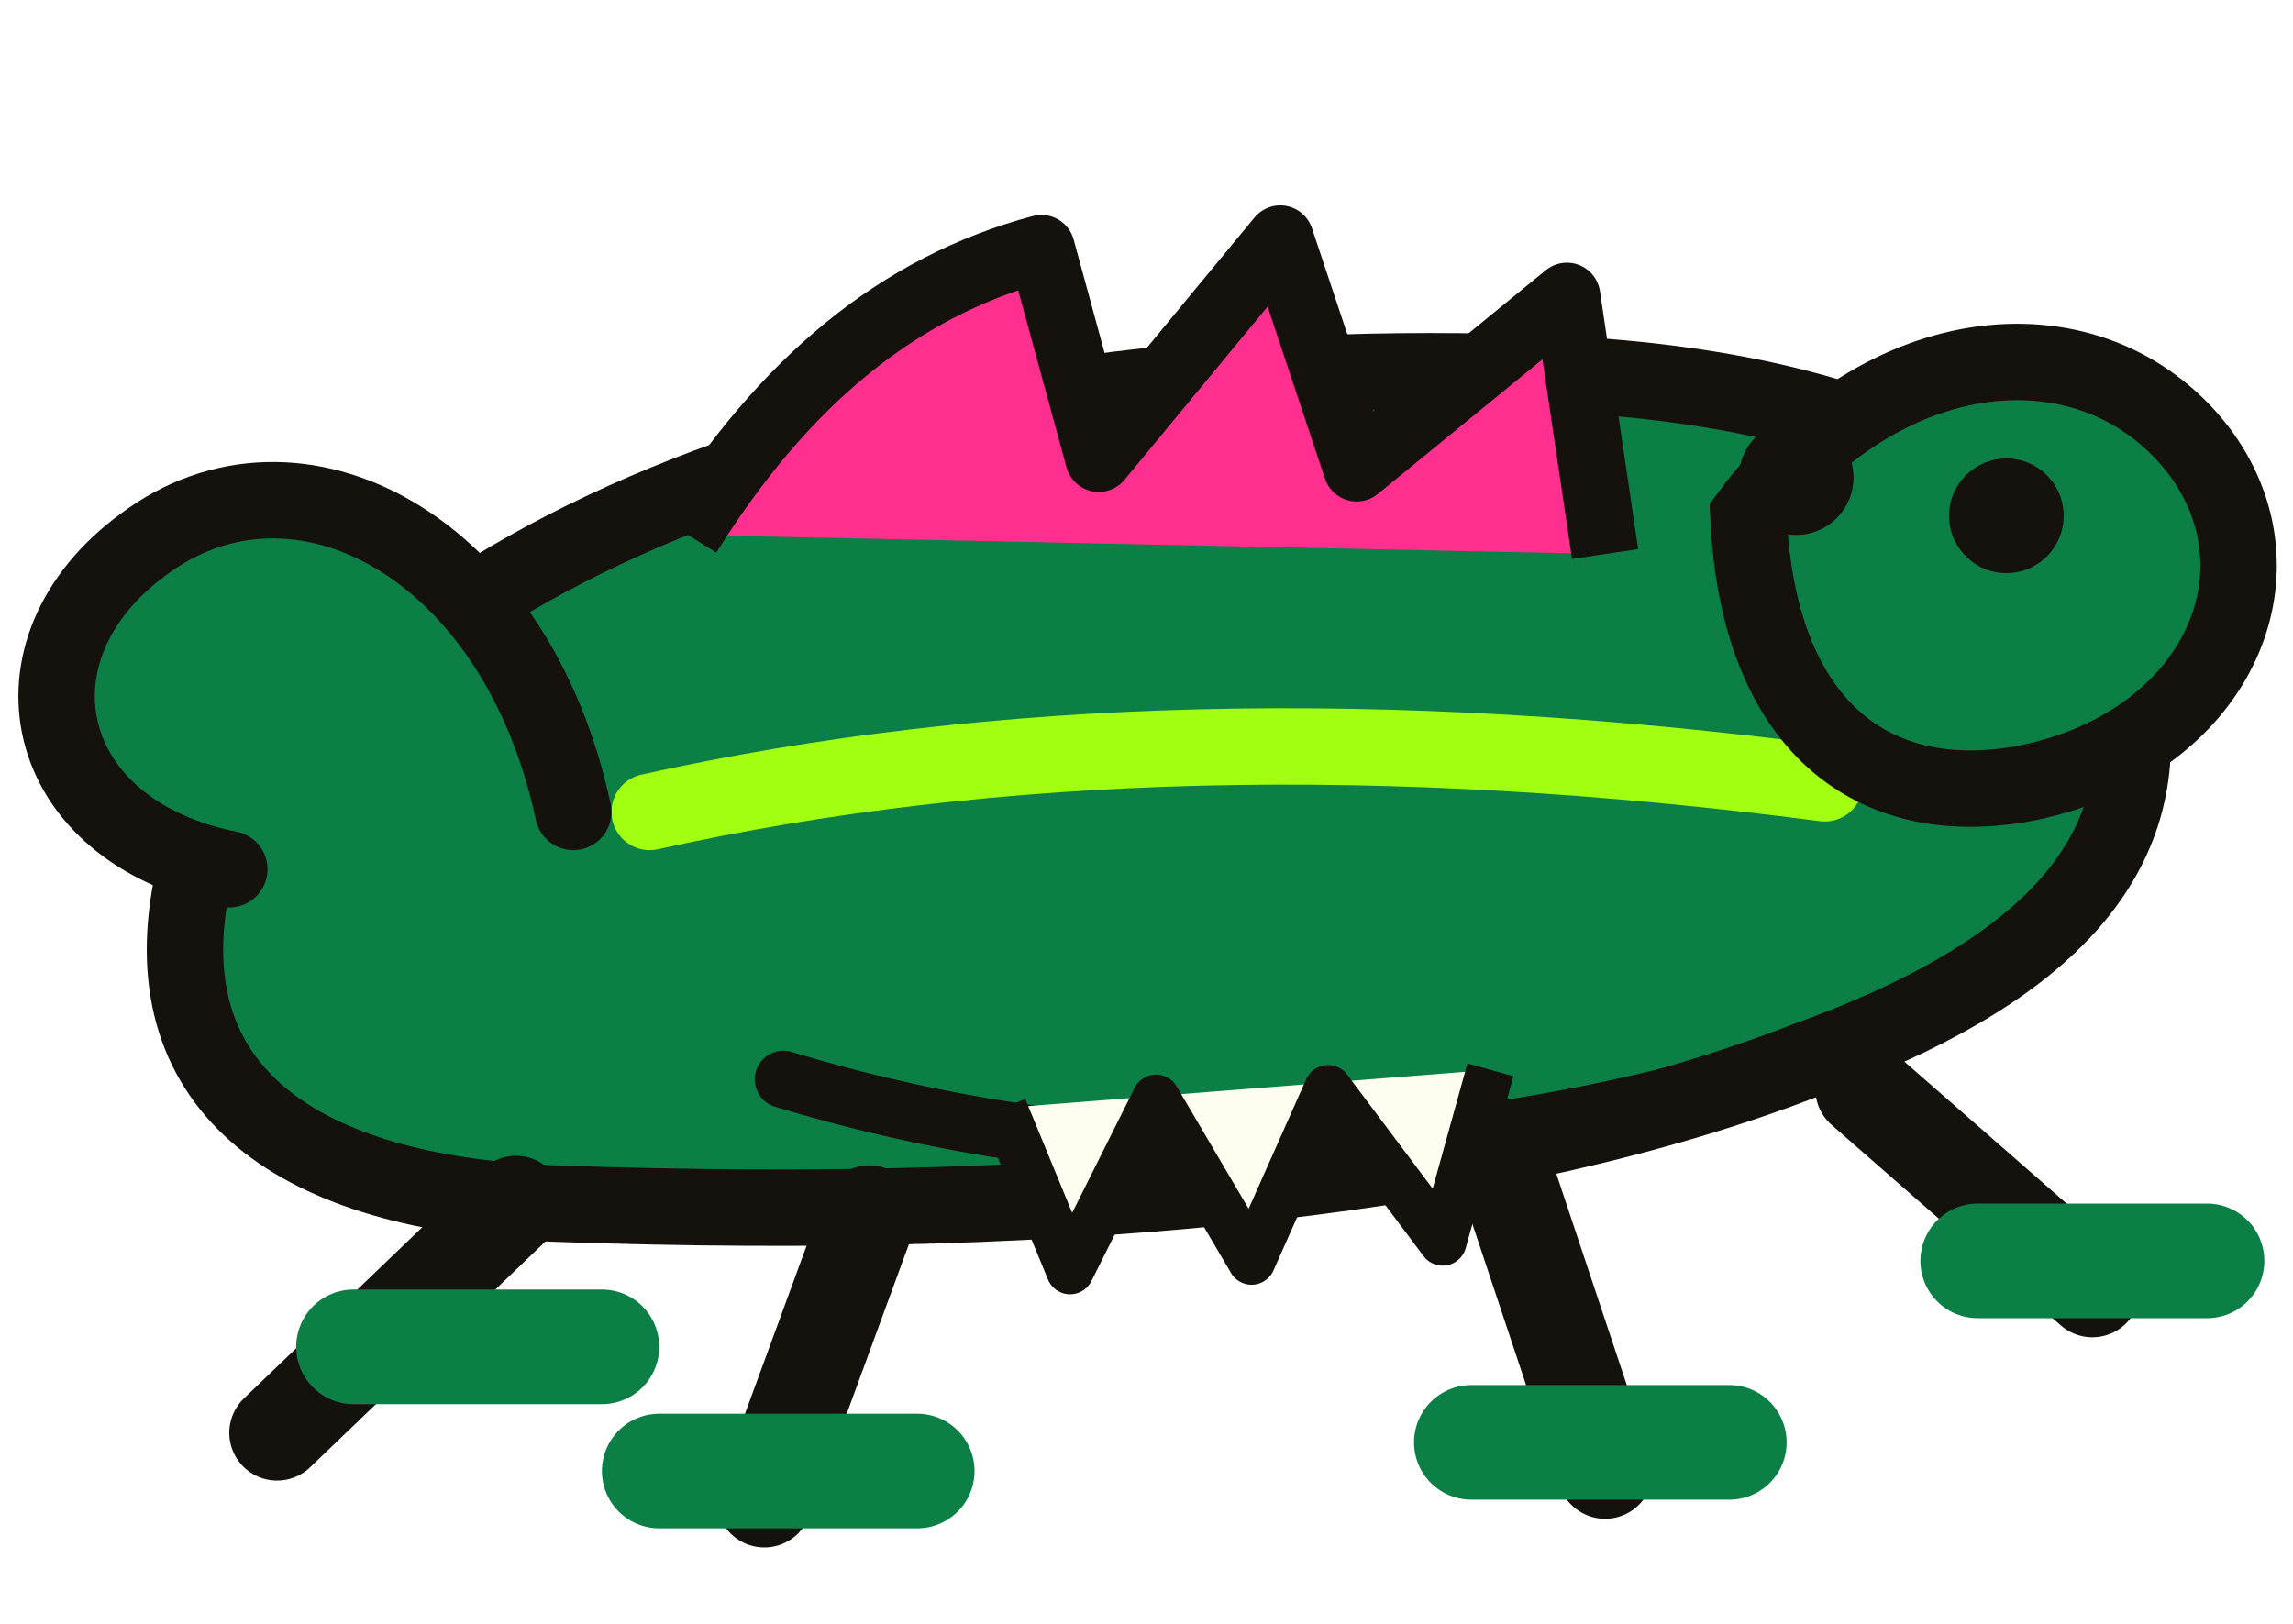
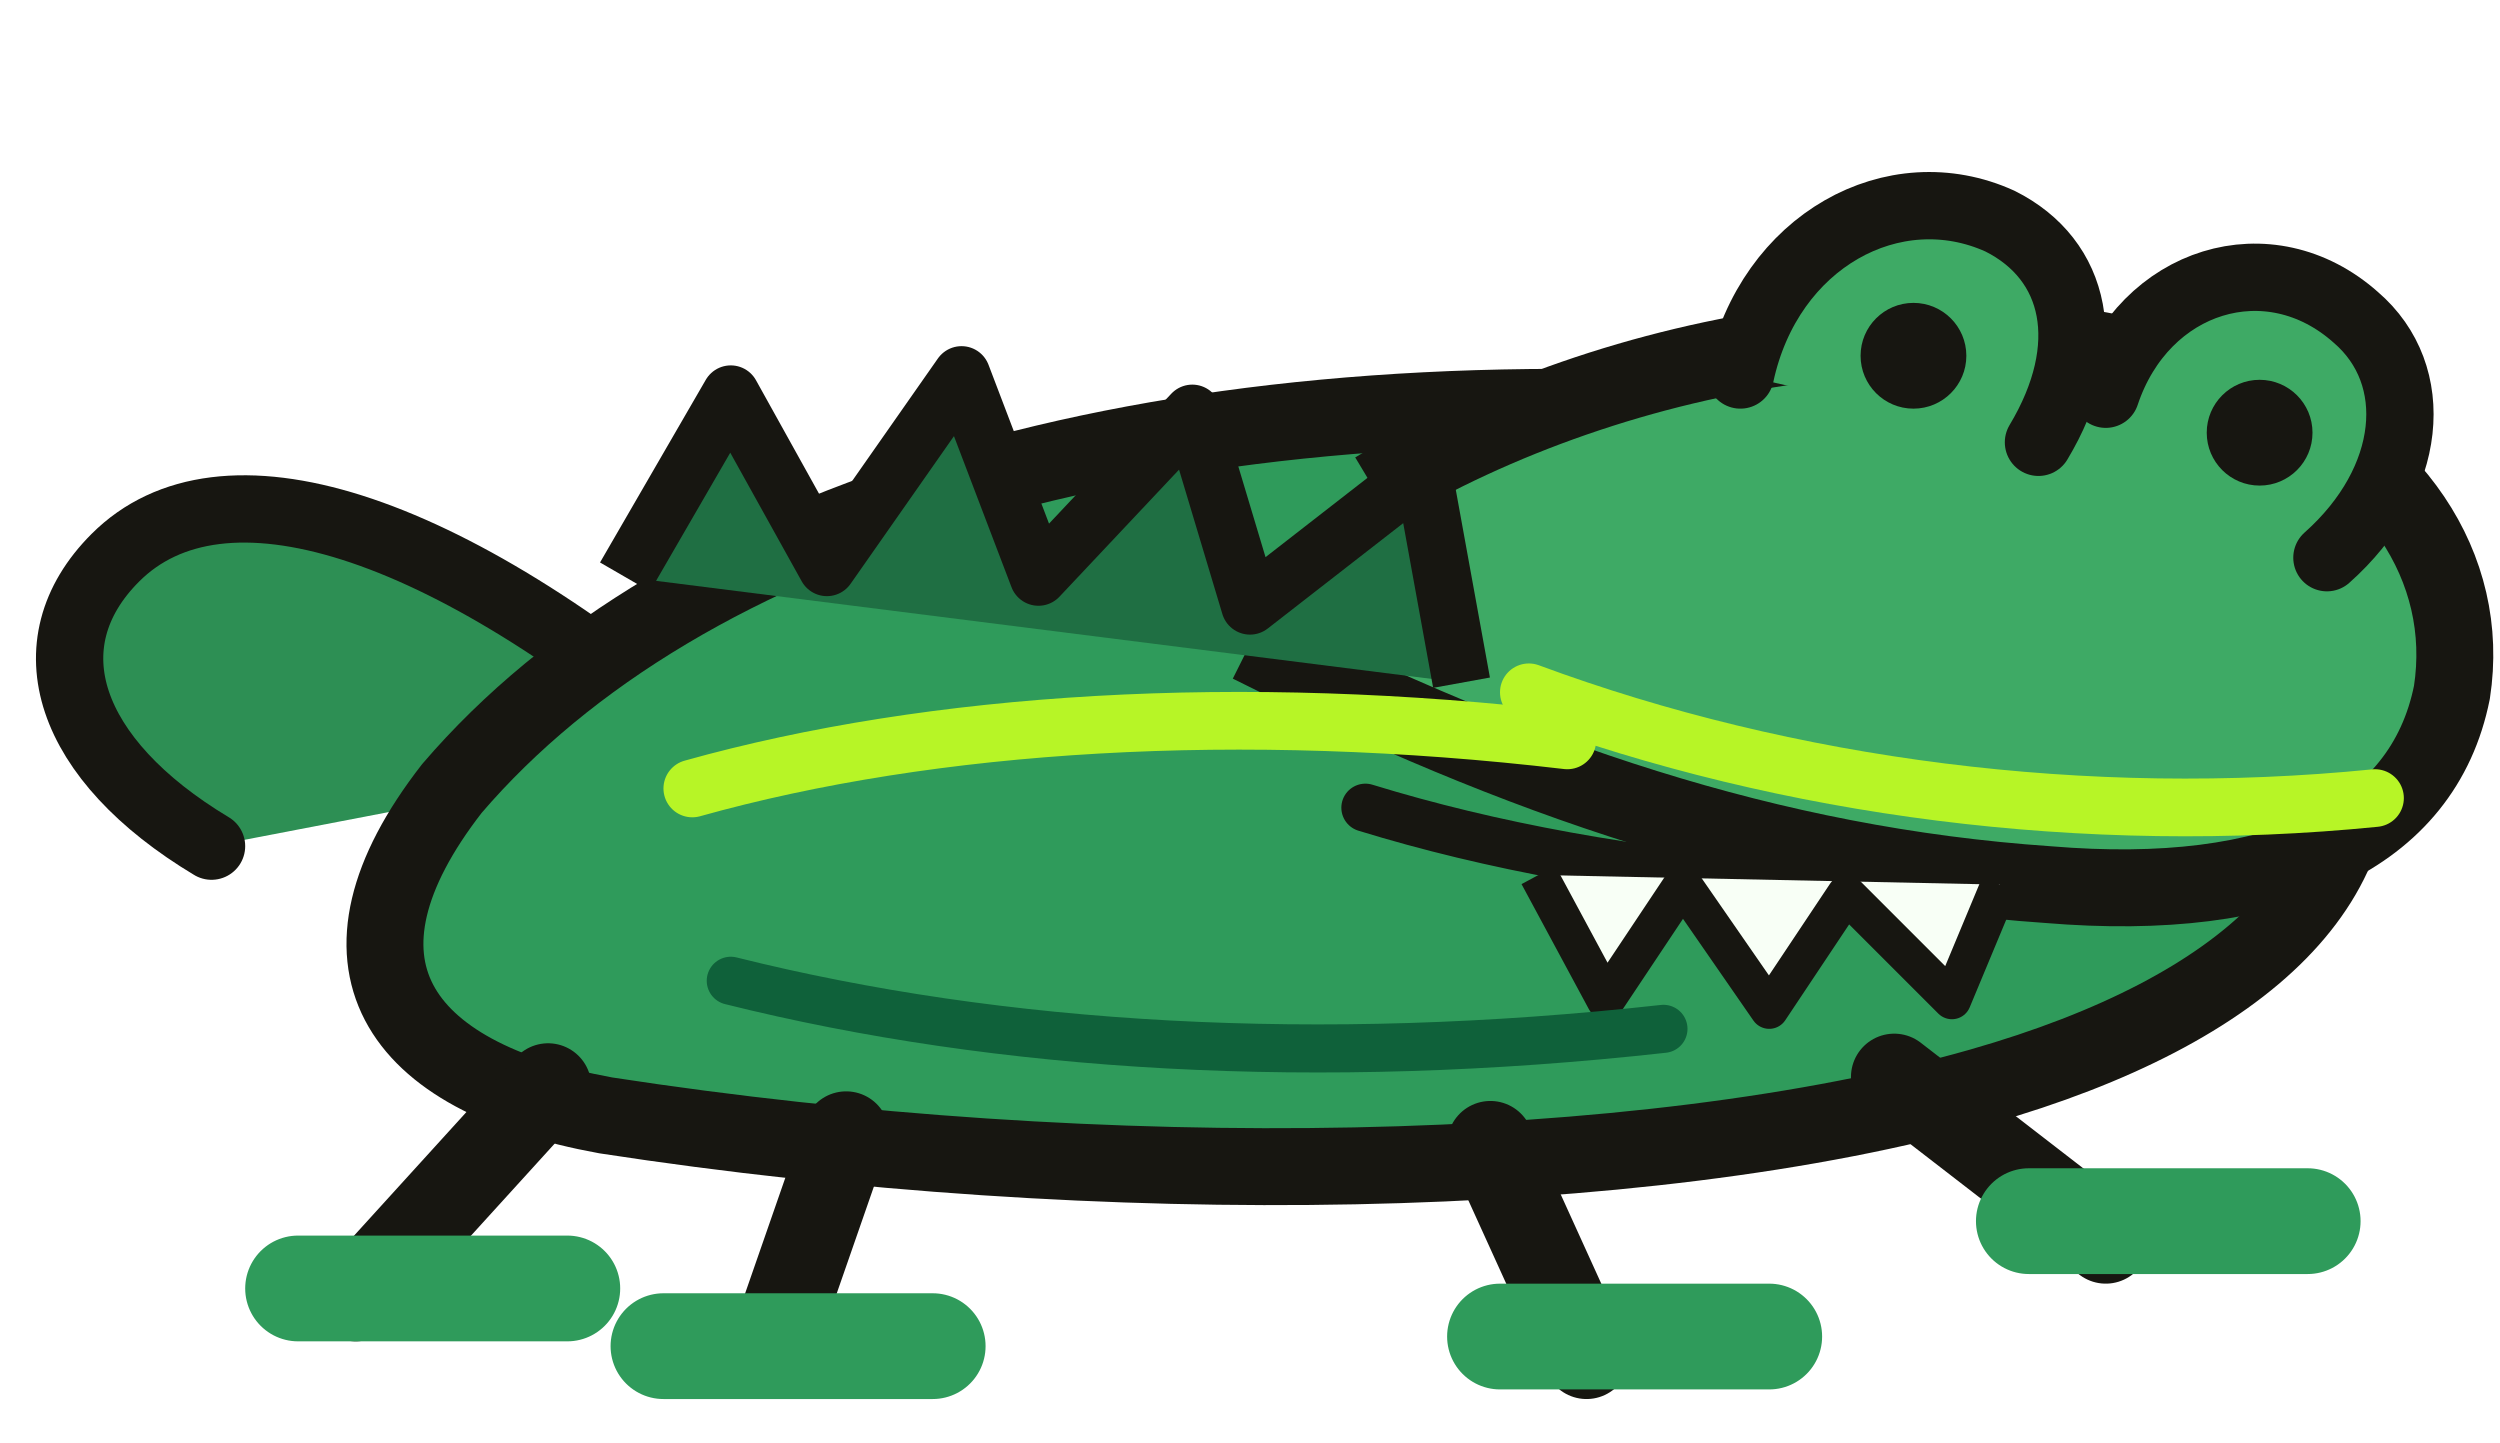
- <svg xmlns="http://www.w3.org/2000/svg" viewBox="0 0 240 170" role="img" aria-labelledby="title desc">
-   <path d="M20 93c21-36 71-56 139-54 39 1 61 14 64 35 2 16-9 28-34 37-31 12-75 17-131 15-27-1-42-12-38-33Z" fill="#0b7f45" stroke="#15120d" stroke-width="8" />
-   <path d="M72 56c10-16 22-26 37-30l6 22 19-23 8 24 22-18 4 27" fill="#ff2f8f" stroke="#15120d" stroke-width="7" stroke-linejoin="round" />
-   <path d="M68 85c36-8 77-9 123-3" fill="none" stroke="#a3ff12" stroke-width="8" stroke-linecap="round" />
-   <path d="M82 113c33 10 68 10 106-2" fill="none" stroke="#15120d" stroke-width="6" stroke-linecap="round" />
-   <path d="M105 116l7 17 9-18 10 17 8-18 12 16 5-18" fill="#fffdf0" stroke="#15120d" stroke-width="5" stroke-linejoin="round" />
-   <path d="M183 54c14-19 36-21 47-7 10 13 2 31-18 35-16 3-28-6-29-28Z" fill="#0b7f45" stroke="#15120d" stroke-width="8" />
-   <circle cx="210" cy="54" r="6" fill="#15120d" />
-   <circle cx="188" cy="50" r="6" fill="#15120d" />
-   <path d="M24 91c-20-4-24-23-9-34 16-12 39 0 45 28" fill="#0b7f45" stroke="#15120d" stroke-width="8" stroke-linecap="round" />
-   <path d="M54 126l-25 24M91 127l-11 30M158 124l10 30M195 114l24 21" stroke="#15120d" stroke-width="10" stroke-linecap="round" />
-   <path d="M37 141h26M69 154h27M154 151h27M207 132h24" stroke="#0b7f45" stroke-width="12" stroke-linecap="round" />
+ <svg xmlns="http://www.w3.org/2000/svg" viewBox="0 0 260 150" role="img" aria-labelledby="title desc">
+   <path d="M22 88c-15-9-19-21-10-30 11-11 34-4 62 20" fill="#2d8f54" stroke="#171611" stroke-width="7" stroke-linecap="round" stroke-linejoin="round" />
+   <path d="M47 82c24-28 72-43 135-39 37 2 58 13 62 31 4 17-10 31-38 39-35 10-91 11-143 3-22-4-30-16-16-34Z" fill="#2f9b5b" stroke="#171611" stroke-width="8" stroke-linejoin="round" />
+   <path d="M143 51c25-15 62-22 91-10 15 6 23 18 21 31-3 15-18 22-42 20-29-2-55-11-83-25" fill="#3eaa65" stroke="#171611" stroke-width="8" stroke-linejoin="round" />
+   <path d="M159 72c27 10 58 14 88 11" fill="none" stroke="#b7f526" stroke-width="6" stroke-linecap="round" />
+   <path d="M142 84c26 8 60 11 95 7" fill="none" stroke="#171611" stroke-width="5" stroke-linecap="round" />
+   <path d="M160 91l7 13 8-12 9 13 8-12 11 11 5-12" fill="#f8fff6" stroke="#171611" stroke-width="4" stroke-linejoin="round" />
+   <path d="M181 39c3-14 16-21 27-16 8 4 10 13 4 23" fill="#3eaa65" stroke="#171611" stroke-width="7" stroke-linecap="round" stroke-linejoin="round" />
+   <path d="M219 41c4-12 17-16 26-8 7 6 6 17-3 25" fill="#3eaa65" stroke="#171611" stroke-width="7" stroke-linecap="round" stroke-linejoin="round" />
+   <circle cx="199" cy="37" r="5.5" fill="#171611" />
+   <circle cx="235" cy="45" r="5.5" fill="#171611" />
+   <path d="M65 60l11-19 10 18 14-20 8 21 16-17 6 20 18-14 4 22" fill="#1f6f43" stroke="#171611" stroke-width="6" stroke-linejoin="round" />
+   <path d="M57 113l-20 22M88 118l-8 23M155 119l10 22M197 112l22 17" stroke="#171611" stroke-width="9" stroke-linecap="round" />
+   <path d="M31 134h28M69 140h28M156 139h28M211 127h29" stroke="#2f9b5b" stroke-width="11" stroke-linecap="round" />
+   <path d="M72 82c25-7 57-9 91-5" fill="none" stroke="#b7f526" stroke-width="6" stroke-linecap="round" />
+   <path d="M76 102c28 7 61 9 97 5" fill="none" stroke="#0f613a" stroke-width="5" stroke-linecap="round" />
</svg>
